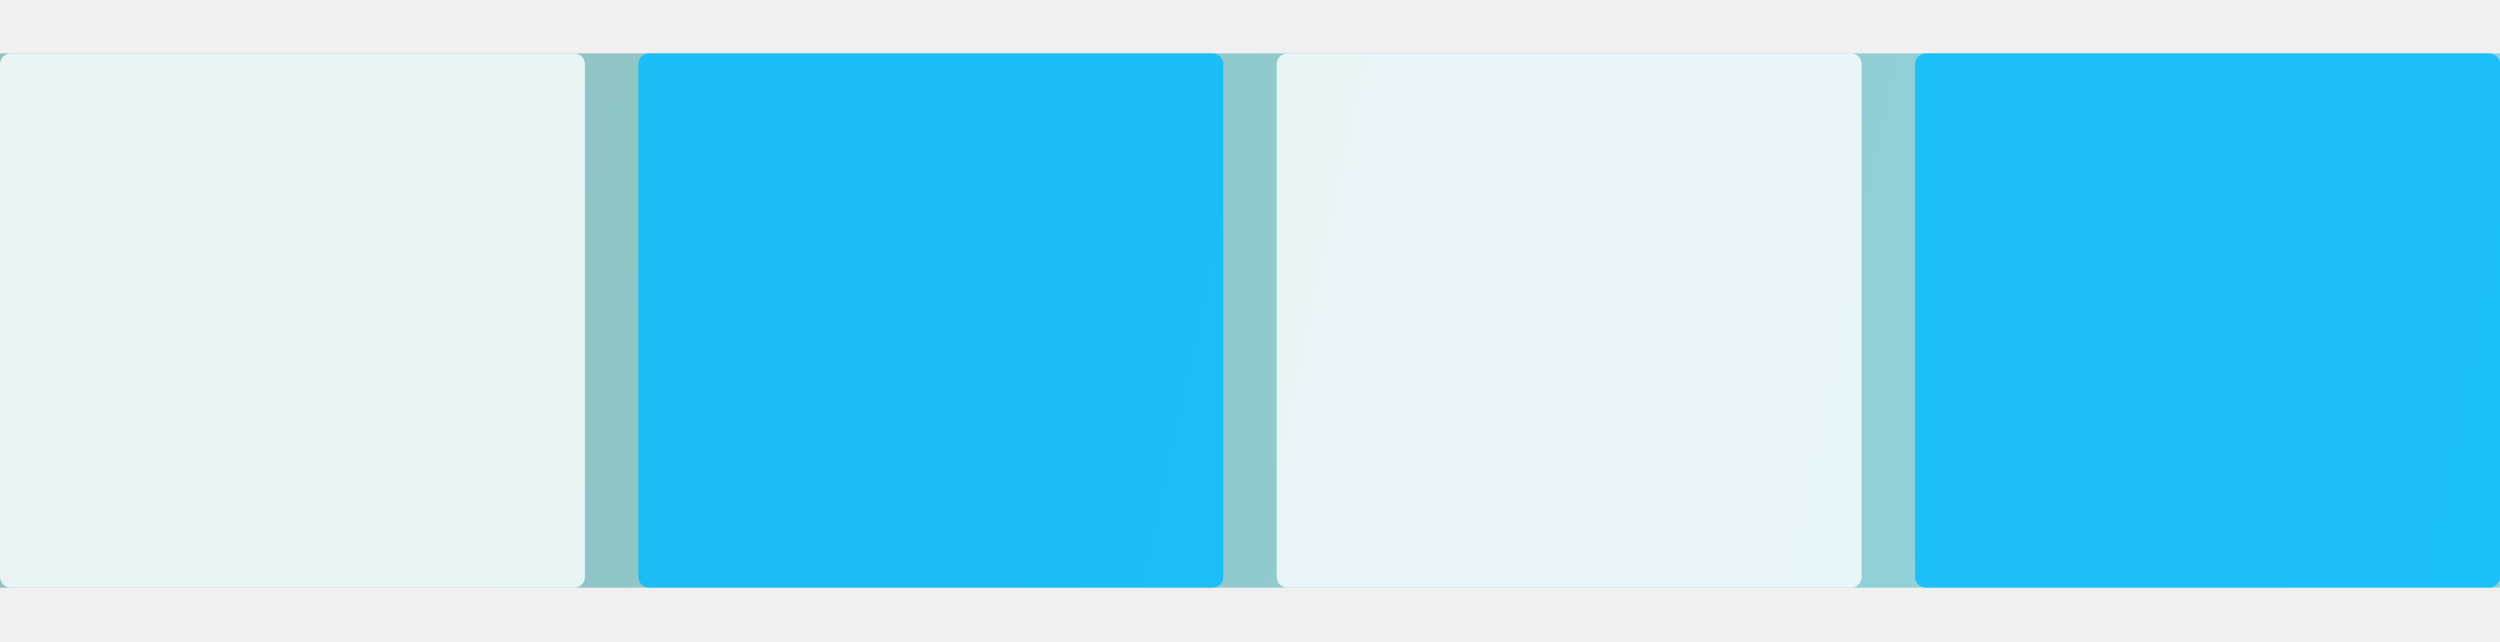
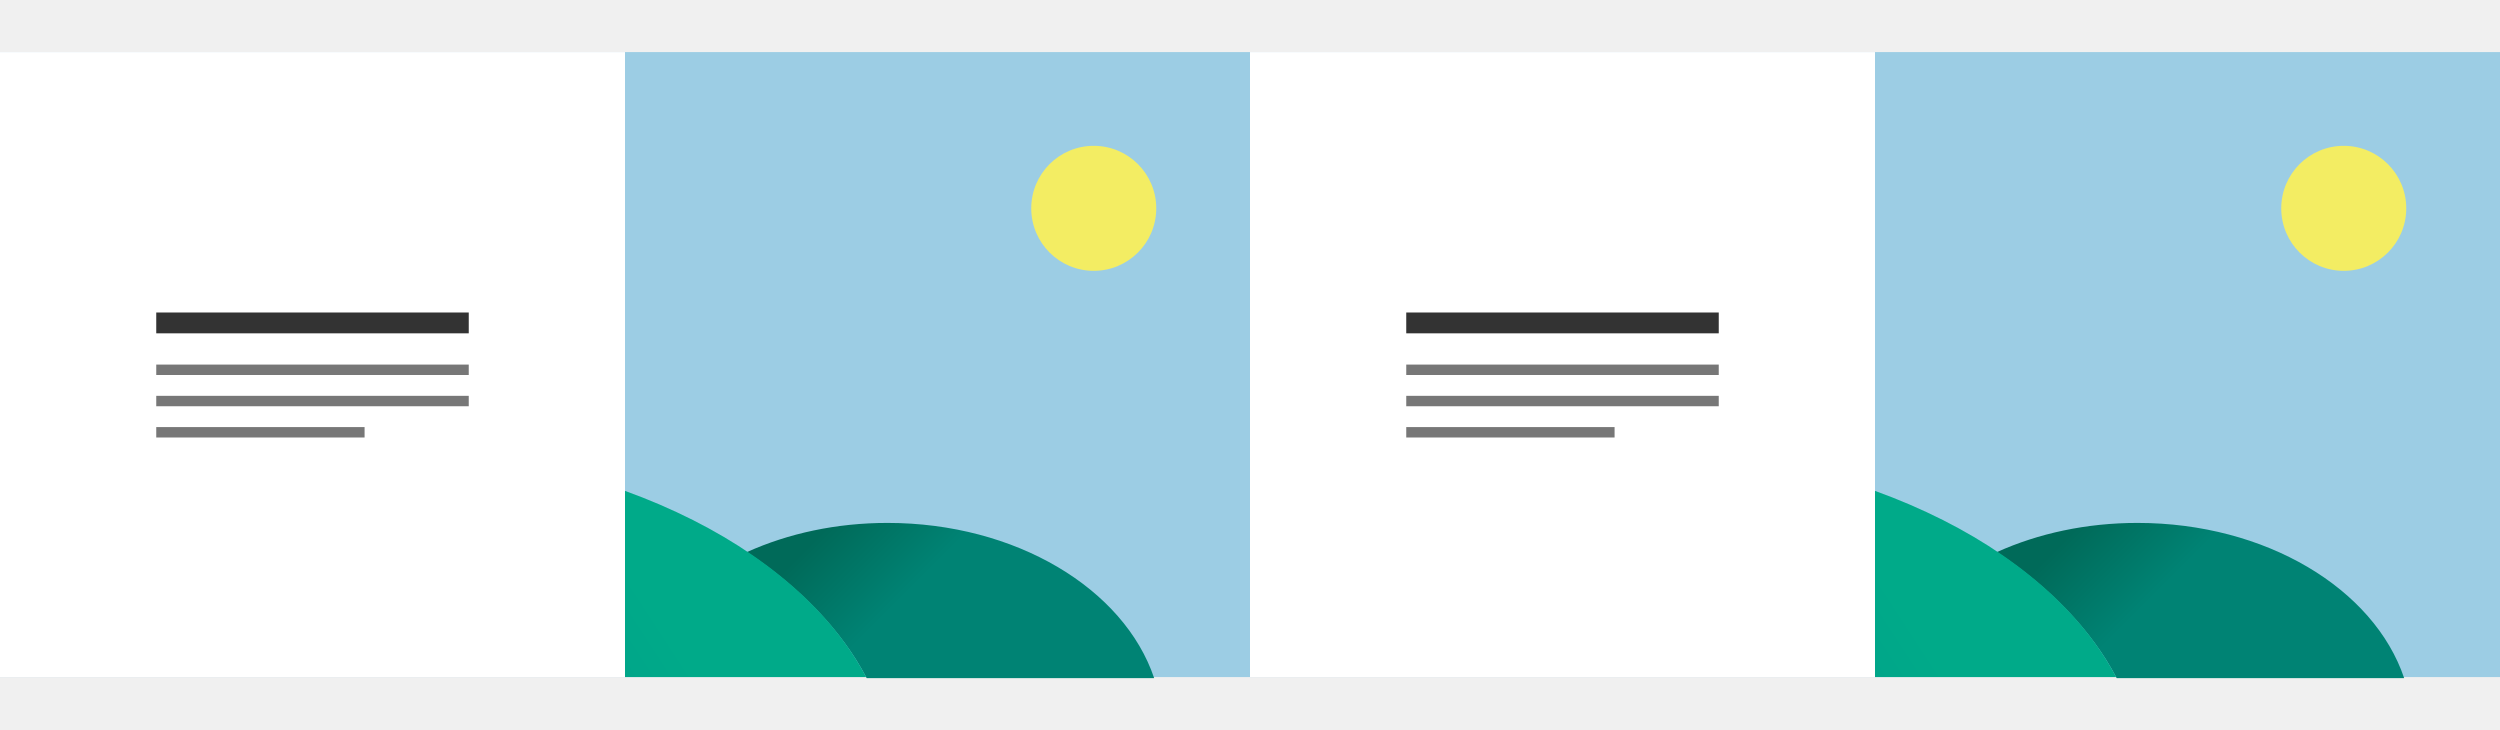
- <svg xmlns="http://www.w3.org/2000/svg" xmlns:xlink="http://www.w3.org/1999/xlink" width="234" height="60" viewBox="0 0 234 60">
+ <svg xmlns="http://www.w3.org/2000/svg" width="240" height="70" viewBox="0 0 240 70">
  <defs>
-     <linearGradient id="linearGradient-1" x1="0%" x2="100%" y1="47.717%" y2="52.283%">
-       <stop offset="0%" stop-color="#00A09D" />
-       <stop offset="100%" stop-color="#00E2FF" />
+     <linearGradient id="s_masonry_gradient_1" gradientUnits="userSpaceOnUse" x1="82" y1="52" x2="75" y2="45">
+       <stop offset="0%" stop-color="#008374" />
+       <stop offset="100%" stop-color="#006a59" />
    </linearGradient>
-     <rect id="path-2" width="234" height="50" x="0" y="5" />
+     <linearGradient id="s_masonry_gradient_2" gradientUnits="userSpaceOnUse" x1="42" y1="42" x2="22" y2="55">
+       <stop offset="0%" stop-color="#00aa89" />
+       <stop offset="100%" stop-color="#009989" />
+     </linearGradient>
  </defs>
-   <g fill="none" fill-rule="evenodd" class="masonry_template_default">
-     <g class="rectangle">
-       <use fill="#000" fill-opacity=".14" xlink:href="#path-2" />
-       <use fill="url(#linearGradient-1)" fill-opacity=".3" xlink:href="#path-2" />
-     </g>
-     <g fill="#FFF" class="group" opacity=".804" transform="translate(0 5)">
-       <rect width="54.75" height="50" class="rectangle" rx="1" />
-     </g>
-     <g fill="#0BF" class="group" opacity=".804" transform="translate(59.75 5)">
-       <rect width="54.75" height="50" class="rectangle" rx="1" />
-     </g>
-     <g fill="#FFF" class="group" opacity=".804" transform="translate(119.5 5)">
-       <rect width="54.75" height="50" class="rectangle" rx="1" />
-     </g>
-     <g fill="#0BF" class="group" opacity=".804" transform="translate(179.25 5)">
-       <rect width="54.75" height="50" class="rectangle" rx="1" />
-     </g>
+   <rect x="0" y="5" width="240" height="60" fill="#9ccde4" />
+   <rect x="0" y="5" width="60" height="60" fill="#ffffff" />
+   <rect x="15" y="30" width="30" height="2" fill="#333333" />
+   <rect x="15" y="35" width="30" height="1" fill="#777777" />
+   <rect x="15" y="38" width="30" height="1" fill="#777777" />
+   <rect x="15" y="41" width="20" height="1" fill="#777777" />
+   <circle cx="105" cy="20" r="6" fill="#f3ed63" />
+   <mask id="o_masonry_mask_1">
+     <rect x="50" y="5" width="60" height="60" fill="#ffffff" />
+   </mask>
+   <g transform="translate(10, 0)">
+     <path fill="url(#s_masonry_gradient_1)" d="M75.2,50.2c-4.9,0-9.5,1-13.5,2.8c5.1,3.4,9.1,7.5,11.5,12.1h27.6C97.9,56.5,87.5,50.2,75.2,50.2z" />
+     <path mask="url(#o_masonry_mask_1)" fill="url(#s_masonry_gradient_2)" d="M0,65.1h73.2c-6.7-12.9-25.8-22.2-48.5-22.2c-9,0-17.4,1.5-24.7,4C0,46.9,0,65.1,0,65.1z" />
+   </g>
+   <rect x="120" y="5" width="60" height="60" fill="#ffffff" />
+   <rect x="135" y="30" width="30" height="2" fill="#333333" />
+   <rect x="135" y="35" width="30" height="1" fill="#777777" />
+   <rect x="135" y="38" width="30" height="1" fill="#777777" />
+   <rect x="135" y="41" width="20" height="1" fill="#777777" />
+   <circle cx="225" cy="20" r="6" fill="#f3ed63" />
+   <mask id="o_masonry_mask_2">
+     <rect x="50" y="5" width="60" height="60" fill="#ffffff" />
+   </mask>
+   <g transform="translate(130, 0)">
+     <path fill="url(#s_masonry_gradient_1)" d="M75.2,50.2c-4.9,0-9.5,1-13.5,2.8c5.1,3.4,9.1,7.5,11.5,12.1h27.6C97.9,56.5,87.5,50.2,75.2,50.2z" />
+     <path mask="url(#o_masonry_mask_2)" fill="url(#s_masonry_gradient_2)" d="M0,65.1h73.2c-6.7-12.9-25.8-22.2-48.5-22.2c-9,0-17.4,1.5-24.7,4C0,46.9,0,65.1,0,65.1z" />
  </g>
</svg>
